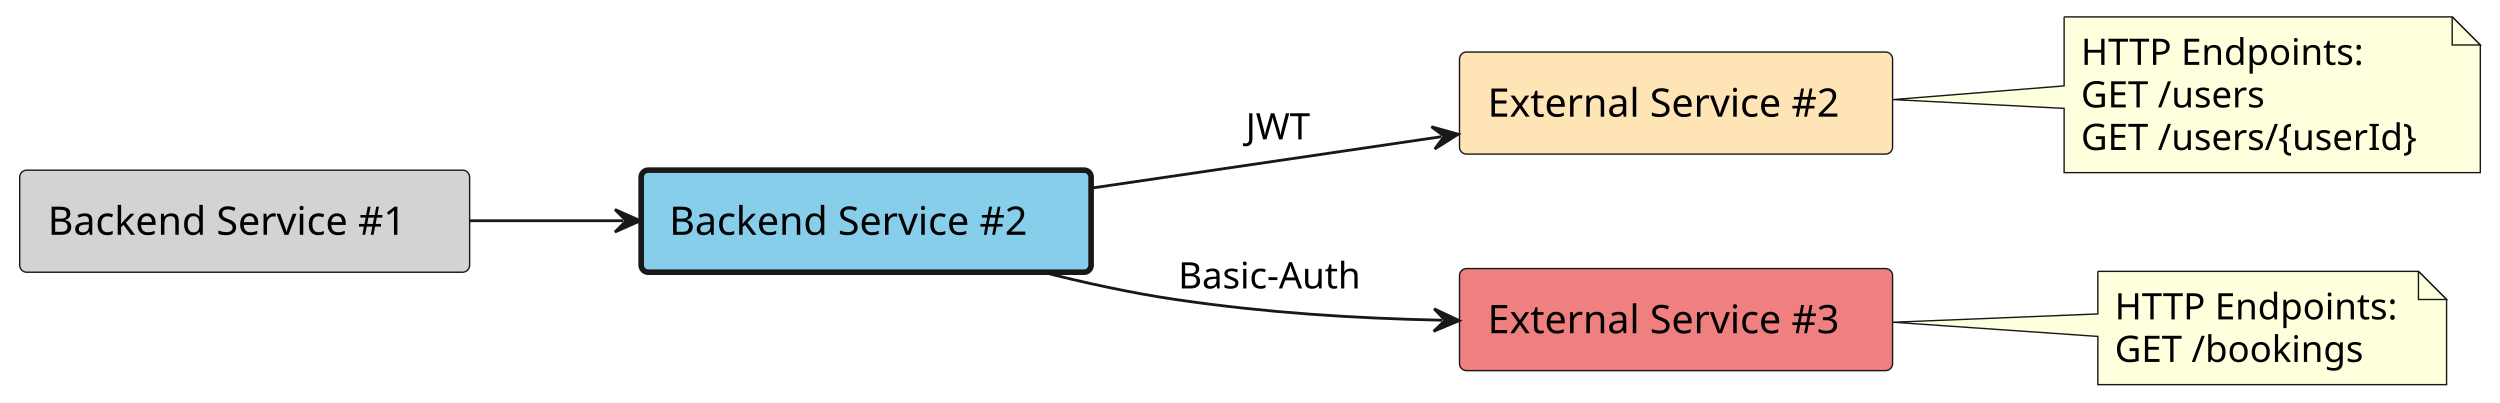
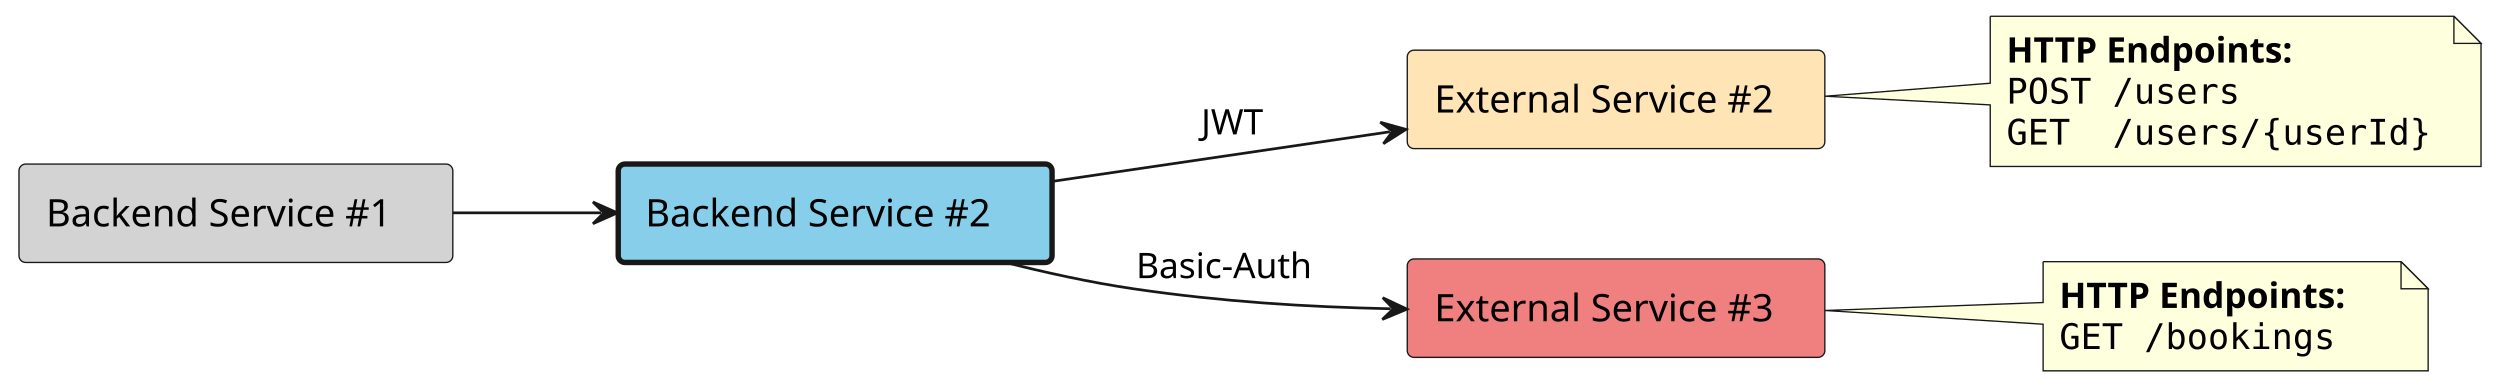
- <svg xmlns="http://www.w3.org/2000/svg" contentStyleType="text/css" height="143px" preserveAspectRatio="none" style="width:889px;height:143px;background:#FFFFFF;" version="1.1" viewBox="0 0 889 143" width="889px" zoomAndPan="magnify">
+ <svg xmlns="http://www.w3.org/2000/svg" contentStyleType="text/css" height="143px" preserveAspectRatio="none" style="width:922px;height:143px;background:#FFFFFF;" version="1.1" viewBox="0 0 922 143" width="922px" zoomAndPan="magnify">
  <defs />
  <g>
    <g id="elem_platform__application__backend_service_1">
      <rect fill="#D3D3D3" height="36.297" rx="2.5" ry="2.5" style="stroke:#181818;stroke-width:0.5;" width="160" x="7" y="60.5" />
      <text fill="#000000" font-family="sans-serif" font-size="14" lengthAdjust="spacing" textLength="140" x="17" y="83.495">Backend Service #1</text>
    </g>
    <g id="elem_platform__application__backend_service_2">
      <rect fill="#87CEEB" height="36.297" rx="2.5" ry="2.5" style="stroke:#181818;stroke-width:2.0;" width="160" x="228" y="60.5" />
      <text fill="#000000" font-family="sans-serif" font-size="14" lengthAdjust="spacing" textLength="140" x="238" y="83.495">Backend Service #2</text>
    </g>
    <g id="elem_platform__external_service_2">
      <rect fill="#FFE4B5" height="36.297" rx="2.5" ry="2.5" style="stroke:#181818;stroke-width:0.5;" width="154" x="519" y="18.5" />
      <text fill="#000000" font-family="sans-serif" font-size="14" lengthAdjust="spacing" textLength="134" x="529" y="41.495">External Service #2</text>
    </g>
    <g id="elem_GMN5">
-       <path d="M734,6 L734,30.54 L673.11,35.41 L734,38.54 L734,61.398 A0,0 0 0 0 734,61.398 L882,61.398 A0,0 0 0 0 882,61.398 L882,16 L872,6 L734,6 A0,0 0 0 0 734,6 " fill="#FEFFDD" style="stroke:#181818;stroke-width:0.5;" />
-       <path d="M872,6 L872,16 L882,16 L872,6 " fill="#FEFFDD" style="stroke:#181818;stroke-width:0.5;" />
-       <text fill="#000000" font-family="sans-serif" font-size="13" lengthAdjust="spacing" textLength="103" x="740" y="23.067">HTTP Endpoints:</text>
-       <text fill="#000000" font-family="sans-serif" font-size="13" lengthAdjust="spacing" textLength="68" x="740" y="38.2">GET /users</text>
-       <text fill="#000000" font-family="sans-serif" font-size="13" lengthAdjust="spacing" textLength="127" x="740" y="53.333">GET /users/{userId}</text>
+       <path d="M734,6 L734,30.69 L673.05,35.49 L734,38.69 L734,61.398 A0,0 0 0 0 734,61.398 L915,61.398 A0,0 0 0 0 915,61.398 L915,16 L905,6 L734,6 A0,0 0 0 0 734,6 " fill="#FEFFDD" style="stroke:#181818;stroke-width:0.5;" />
+       <path d="M905,6 L905,16 L915,16 L905,6 " fill="#FEFFDD" style="stroke:#181818;stroke-width:0.5;" />
+       <text fill="#000000" font-family="sans-serif" font-size="13" font-weight="bold" lengthAdjust="spacing" textLength="121" x="740" y="23.067">HTTP Endpoints:</text>
+       <text fill="#000000" font-family="monospace" font-size="13" lengthAdjust="spacing" textLength="88" x="740" y="38.2">POST /users</text>
+       <text fill="#000000" font-family="monospace" font-size="13" lengthAdjust="spacing" textLength="160" x="740" y="53.333">GET  /users/{userId}</text>
    </g>
    <g id="elem_other_project__external_service_3">
      <rect fill="#F08080" height="36.297" rx="2.5" ry="2.5" style="stroke:#181818;stroke-width:0.5;" width="154" x="519" y="95.5" />
      <text fill="#000000" font-family="sans-serif" font-size="14" lengthAdjust="spacing" textLength="134" x="529" y="118.495">External Service #3</text>
    </g>
    <g id="elem_GMN9">
-       <path d="M746,96.5 L746,111.63 L673.11,114.59 L746,119.63 L746,136.766 A0,0 0 0 0 746,136.766 L870,136.766 A0,0 0 0 0 870,136.766 L870,106.5 L860,96.5 L746,96.5 A0,0 0 0 0 746,96.5 " fill="#FEFFDD" style="stroke:#181818;stroke-width:0.5;" />
-       <path d="M860,96.5 L860,106.5 L870,106.5 L860,96.5 " fill="#FEFFDD" style="stroke:#181818;stroke-width:0.5;" />
-       <text fill="#000000" font-family="sans-serif" font-size="13" lengthAdjust="spacing" textLength="103" x="752" y="113.567">HTTP Endpoints:</text>
-       <text fill="#000000" font-family="sans-serif" font-size="13" lengthAdjust="spacing" textLength="90" x="752" y="128.7">GET /bookings</text>
+       <path d="M753.5,96.5 L753.5,111.57 L673.05,114.51 L753.5,119.57 L753.5,136.766 A0,0 0 0 0 753.5,136.766 L895.5,136.766 A0,0 0 0 0 895.5,136.766 L895.5,106.5 L885.5,96.5 L753.5,96.5 A0,0 0 0 0 753.5,96.5 " fill="#FEFFDD" style="stroke:#181818;stroke-width:0.5;" />
+       <path d="M885.5,96.5 L885.5,106.5 L895.5,106.5 L885.5,96.5 " fill="#FEFFDD" style="stroke:#181818;stroke-width:0.5;" />
+       <text fill="#000000" font-family="sans-serif" font-size="13" font-weight="bold" lengthAdjust="spacing" textLength="121" x="759.5" y="113.567">HTTP Endpoints:</text>
+       <text fill="#000000" font-family="monospace" font-size="13" lengthAdjust="spacing" textLength="104" x="759.5" y="128.7">GET /bookings</text>
    </g>
    <g id="link_platform__application__backend_service_1_platform__application__backend_service_2">
      <path d="M167.06,78.5 C186.79,78.5 201.95,78.5 221.68,78.5 " fill="none" id="platform__application__backend_service_1-to-platform__application__backend_service_2" style="stroke:#181818;stroke-width:1.0;" />
      <polygon fill="#181818" points="227.68,78.5,218.68,74.5,222.68,78.5,218.68,82.5,227.68,78.5" style="stroke:#181818;stroke-width:1.0;" />
    </g>
    <g id="link_platform__application__backend_service_2_platform__external_service_2">
      <path d="M388.29,66.86 C428.95,60.88 472.324,54.511 512.584,48.601 " fill="none" id="platform__application__backend_service_2-to-platform__external_service_2" style="stroke:#181818;stroke-width:1.0;" />
      <polygon fill="#181818" points="518.52,47.73,509.034,45.08,513.573,48.456,510.196,52.995,518.52,47.73" style="stroke:#181818;stroke-width:1.0;" />
      <text fill="#000000" font-family="sans-serif" font-size="13" lengthAdjust="spacing" textLength="21" x="443" y="49.567">JWT</text>
    </g>
    <g id="link_platform__application__backend_service_2_other_project__external_service_3">
      <path d="M369.64,96.5 C385.27,100.47 402.15,104.18 418,106.5 C450.86,111.32 481.502,113.176 512.881,113.876 " fill="none" id="platform__application__backend_service_2-to-other_project__external_service_3" style="stroke:#181818;stroke-width:1.0;" />
      <polygon fill="#181818" points="518.88,114.01,509.971,109.81,513.881,113.898,509.793,117.808,518.88,114.01" style="stroke:#181818;stroke-width:1.0;" />
      <text fill="#000000" font-family="sans-serif" font-size="13" lengthAdjust="spacing" textLength="69" x="419" y="102.567">Basic-Auth</text>
    </g>
  </g>
</svg>
